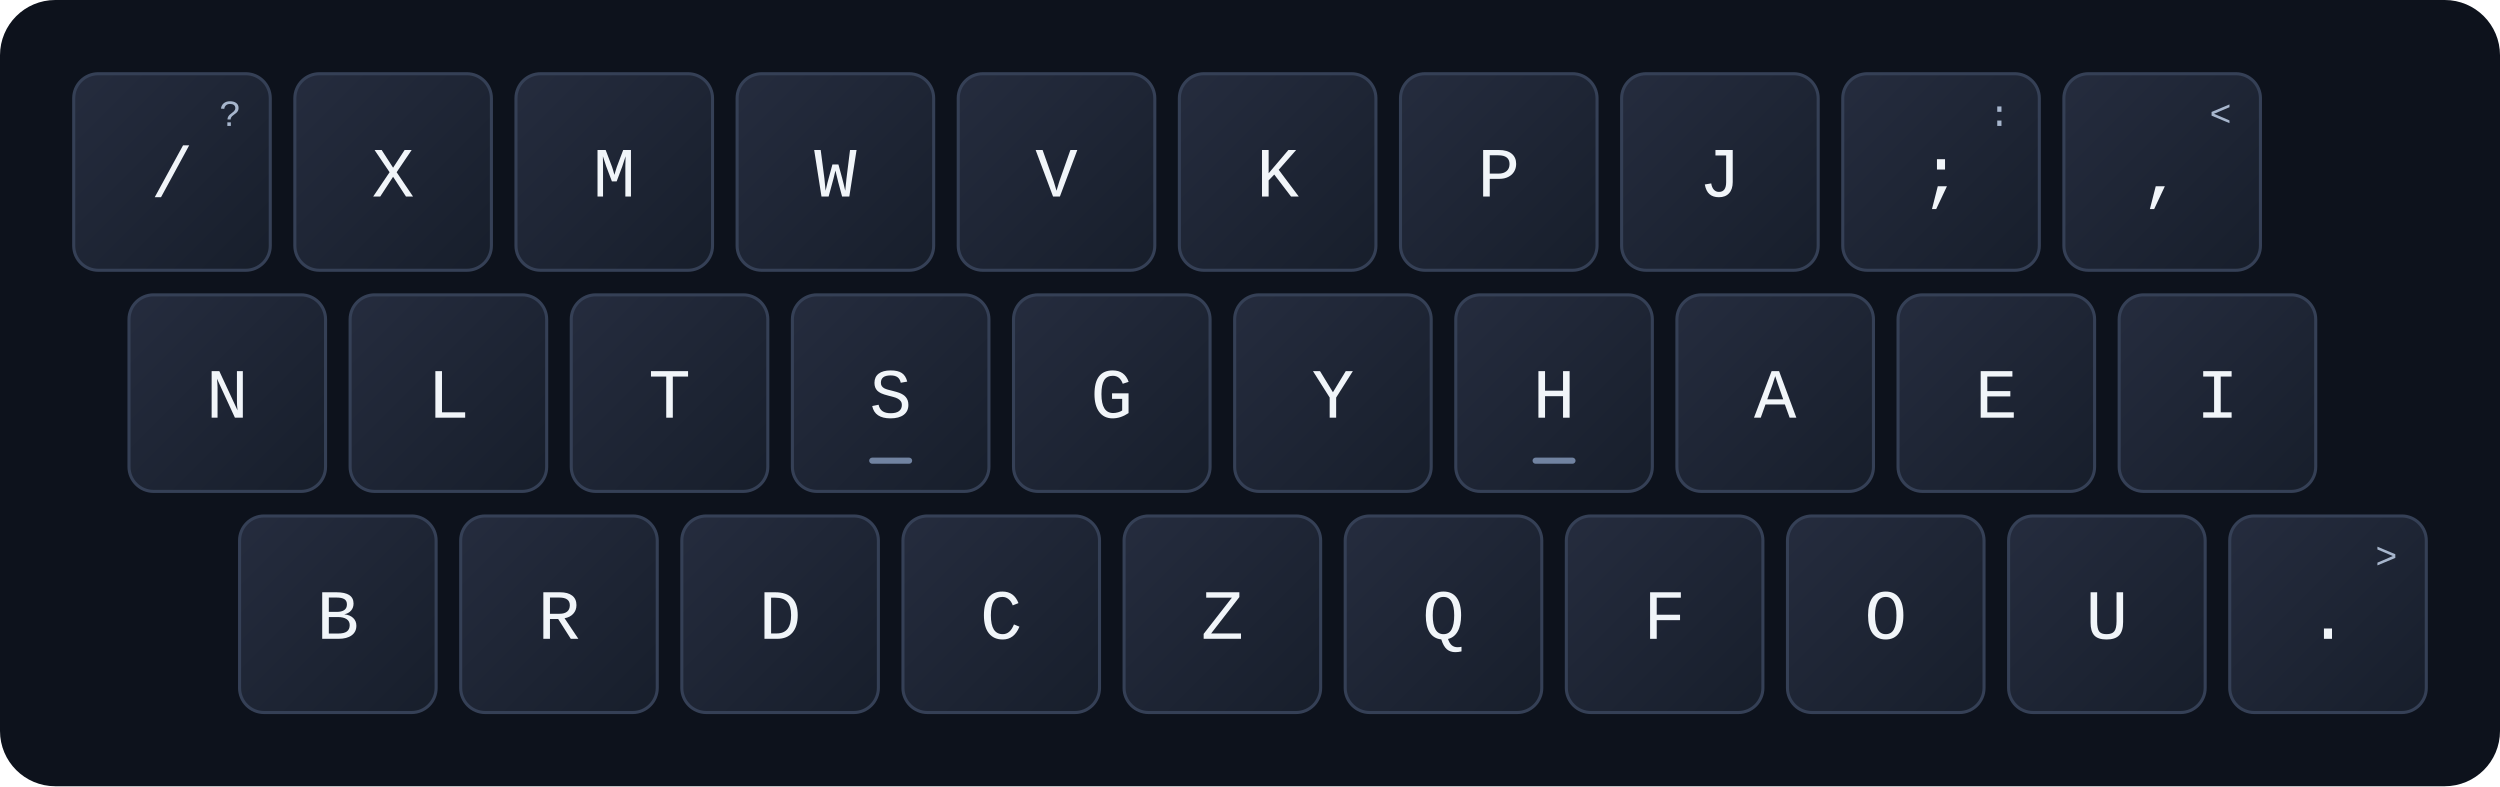
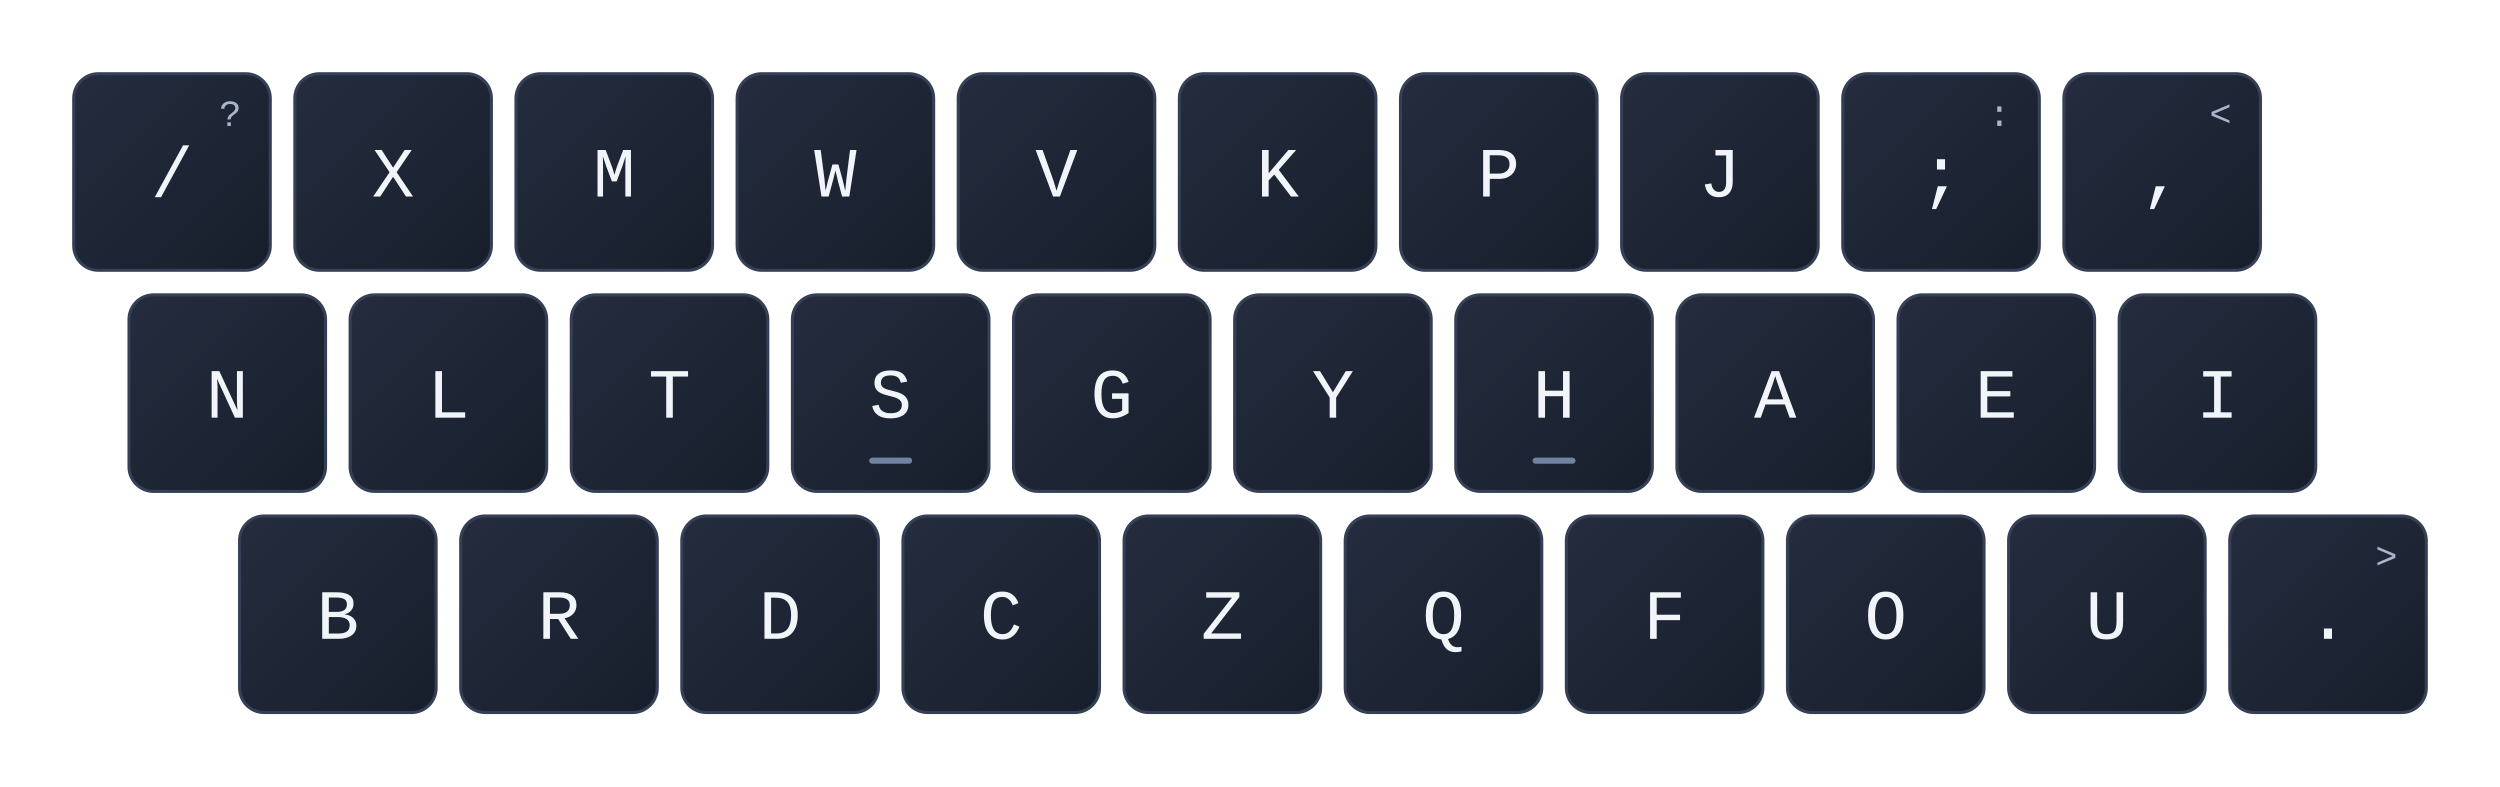
<svg xmlns="http://www.w3.org/2000/svg" width="814" height="256" viewBox="0 0 814 256" role="img" aria-labelledby="title description">
  <defs>
    <linearGradient id="keycap" x1="0" y1="0" x2="1" y2="1">
      <stop offset="0" stop-color="#252c3e" />
      <stop offset="1" stop-color="#171e2b" />
    </linearGradient>
  </defs>
  <style>
    .key { fill: url(#keycap); stroke: #354056; stroke-width: 1; }
    text { fill: #f1f5f9; font-family: ui-monospace, SFMono-Regular, Consolas, "Liberation Mono", monospace; font-size: 23px; font-weight: 500; text-anchor: middle; }
    .shifted { fill: #a7b6cd; font-size: 12px; }
    .homing { fill: #7183a1; }
  </style>
-   <rect width="814" height="256" rx="18" fill="#0d121c" />
  <g transform="translate(24 24)">
    <rect class="key" width="64" height="64" rx="8" />
    <text x="32" y="40">/</text>
    <text class="shifted" x="51" y="17">?</text>
  </g>
  <g transform="translate(96 24)">
    <rect class="key" width="64" height="64" rx="8" />
    <text x="32" y="40">X</text>
  </g>
  <g transform="translate(168 24)">
    <rect class="key" width="64" height="64" rx="8" />
    <text x="32" y="40">M</text>
  </g>
  <g transform="translate(240 24)">
    <rect class="key" width="64" height="64" rx="8" />
    <text x="32" y="40">W</text>
  </g>
  <g transform="translate(312 24)">
    <rect class="key" width="64" height="64" rx="8" />
    <text x="32" y="40">V</text>
  </g>
  <g transform="translate(384 24)">
    <rect class="key" width="64" height="64" rx="8" />
    <text x="32" y="40">K</text>
  </g>
  <g transform="translate(456 24)">
    <rect class="key" width="64" height="64" rx="8" />
    <text x="32" y="40">P</text>
  </g>
  <g transform="translate(528 24)">
    <rect class="key" width="64" height="64" rx="8" />
    <text x="32" y="40">J</text>
  </g>
  <g transform="translate(600 24)">
    <rect class="key" width="64" height="64" rx="8" />
    <text x="32" y="40">;</text>
    <text class="shifted" x="51" y="17">:</text>
  </g>
  <g transform="translate(672 24)">
    <rect class="key" width="64" height="64" rx="8" />
    <text x="32" y="40">,</text>
    <text class="shifted" x="51" y="17">&lt;</text>
  </g>
  <g transform="translate(42 96)">
    <rect class="key" width="64" height="64" rx="8" />
    <text x="32" y="40">N</text>
  </g>
  <g transform="translate(114 96)">
    <rect class="key" width="64" height="64" rx="8" />
    <text x="32" y="40">L</text>
  </g>
  <g transform="translate(186 96)">
    <rect class="key" width="64" height="64" rx="8" />
    <text x="32" y="40">T</text>
  </g>
  <g transform="translate(258 96)">
    <rect class="key" width="64" height="64" rx="8" />
    <text x="32" y="40">S</text>
    <rect class="homing" x="25" y="53" width="14" height="2" rx="1" />
  </g>
  <g transform="translate(330 96)">
    <rect class="key" width="64" height="64" rx="8" />
    <text x="32" y="40">G</text>
  </g>
  <g transform="translate(402 96)">
    <rect class="key" width="64" height="64" rx="8" />
    <text x="32" y="40">Y</text>
  </g>
  <g transform="translate(474 96)">
    <rect class="key" width="64" height="64" rx="8" />
    <text x="32" y="40">H</text>
    <rect class="homing" x="25" y="53" width="14" height="2" rx="1" />
  </g>
  <g transform="translate(546 96)">
    <rect class="key" width="64" height="64" rx="8" />
    <text x="32" y="40">A</text>
  </g>
  <g transform="translate(618 96)">
    <rect class="key" width="64" height="64" rx="8" />
    <text x="32" y="40">E</text>
  </g>
  <g transform="translate(690 96)">
    <rect class="key" width="64" height="64" rx="8" />
    <text x="32" y="40">I</text>
  </g>
  <g transform="translate(78 168)">
    <rect class="key" width="64" height="64" rx="8" />
    <text x="32" y="40">B</text>
  </g>
  <g transform="translate(150 168)">
    <rect class="key" width="64" height="64" rx="8" />
    <text x="32" y="40">R</text>
  </g>
  <g transform="translate(222 168)">
    <rect class="key" width="64" height="64" rx="8" />
    <text x="32" y="40">D</text>
  </g>
  <g transform="translate(294 168)">
    <rect class="key" width="64" height="64" rx="8" />
    <text x="32" y="40">C</text>
  </g>
  <g transform="translate(366 168)">
    <rect class="key" width="64" height="64" rx="8" />
    <text x="32" y="40">Z</text>
  </g>
  <g transform="translate(438 168)">
    <rect class="key" width="64" height="64" rx="8" />
    <text x="32" y="40">Q</text>
  </g>
  <g transform="translate(510 168)">
    <rect class="key" width="64" height="64" rx="8" />
    <text x="32" y="40">F</text>
  </g>
  <g transform="translate(582 168)">
    <rect class="key" width="64" height="64" rx="8" />
    <text x="32" y="40">O</text>
  </g>
  <g transform="translate(654 168)">
    <rect class="key" width="64" height="64" rx="8" />
    <text x="32" y="40">U</text>
  </g>
  <g transform="translate(726 168)">
    <rect class="key" width="64" height="64" rx="8" />
    <text x="32" y="40">.</text>
    <text class="shifted" x="51" y="17">&gt;</text>
  </g>
</svg>
